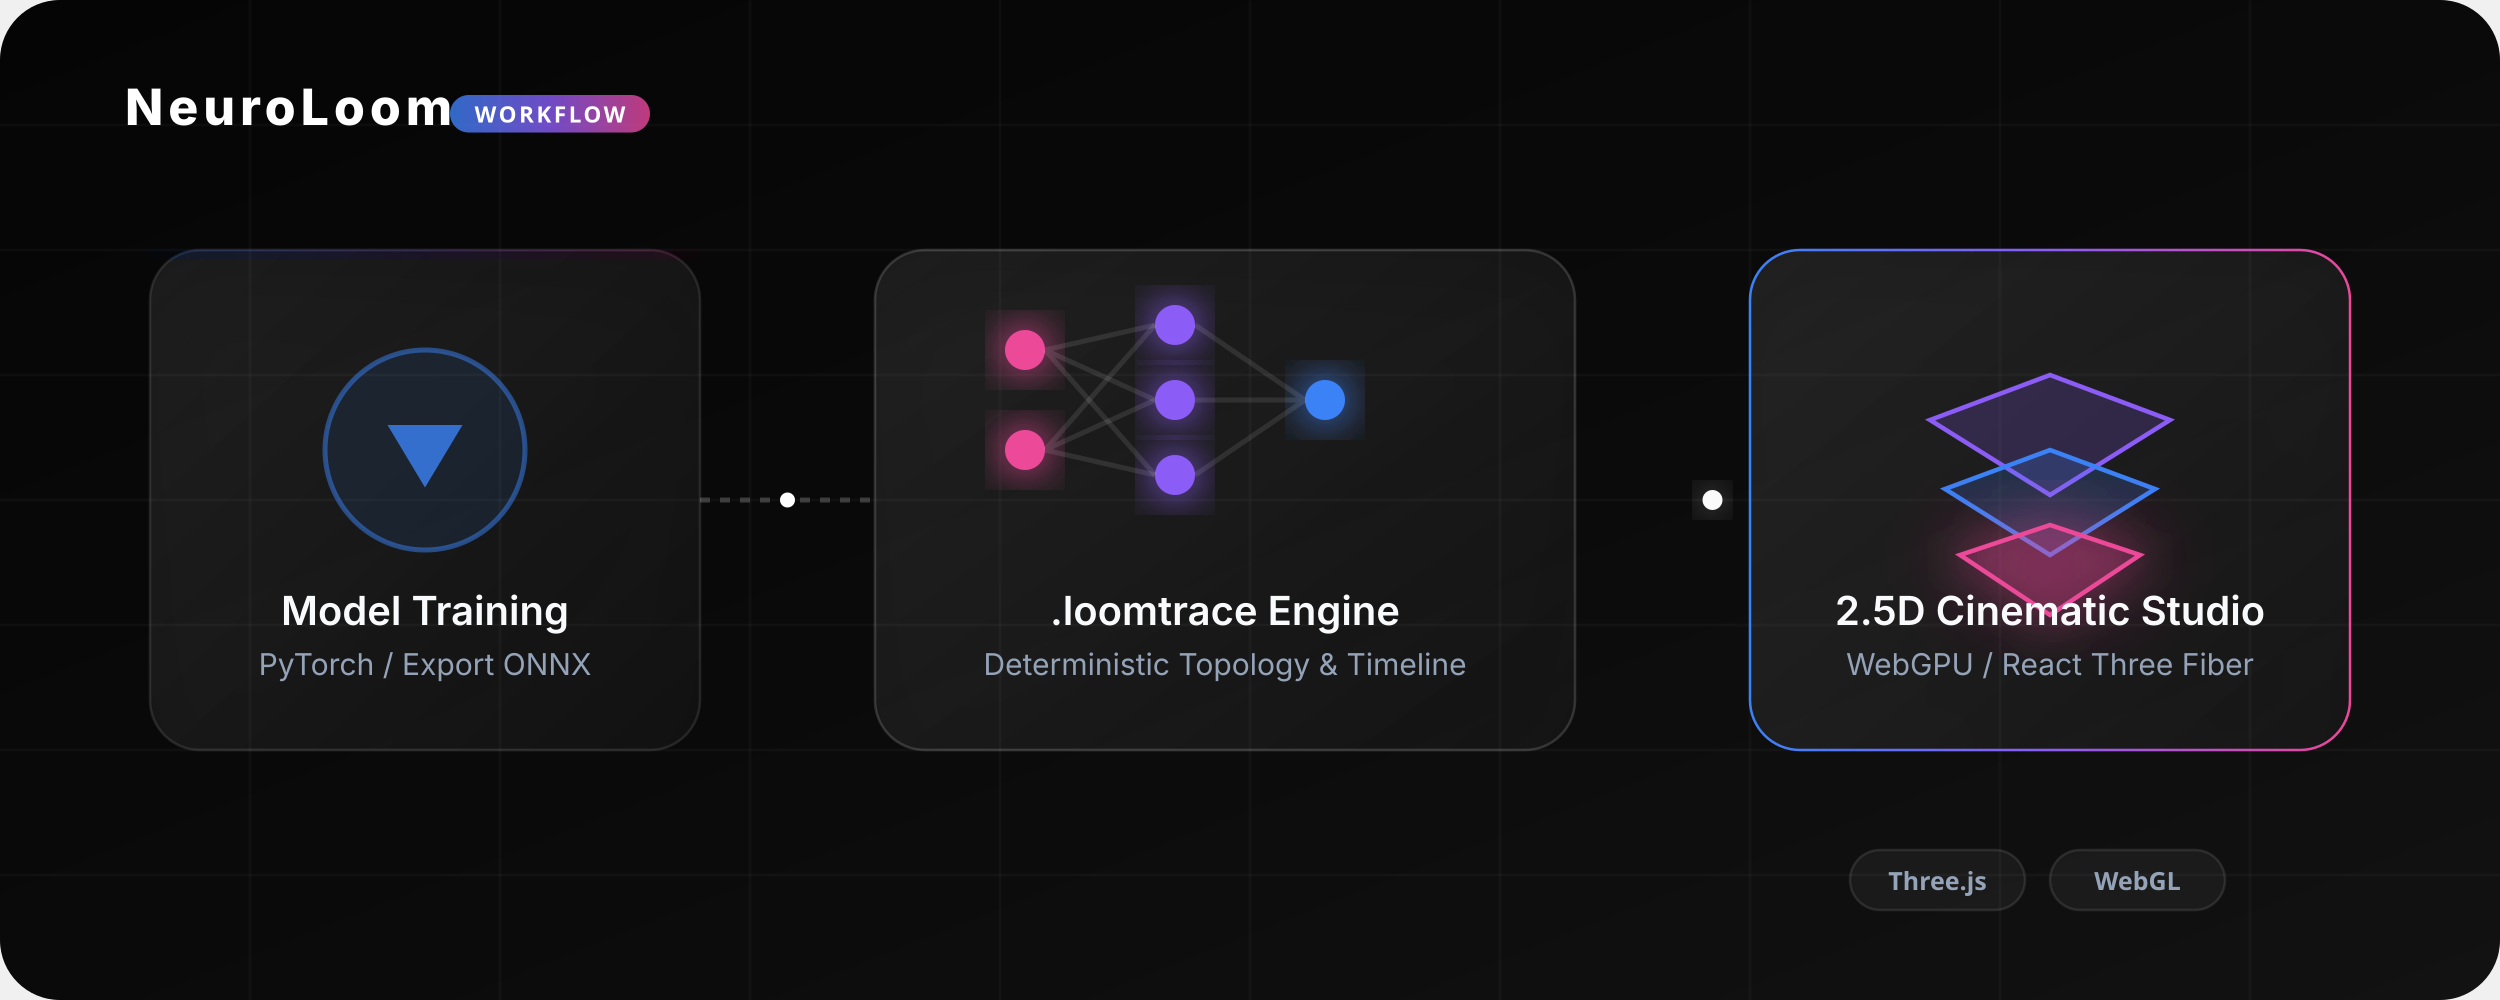
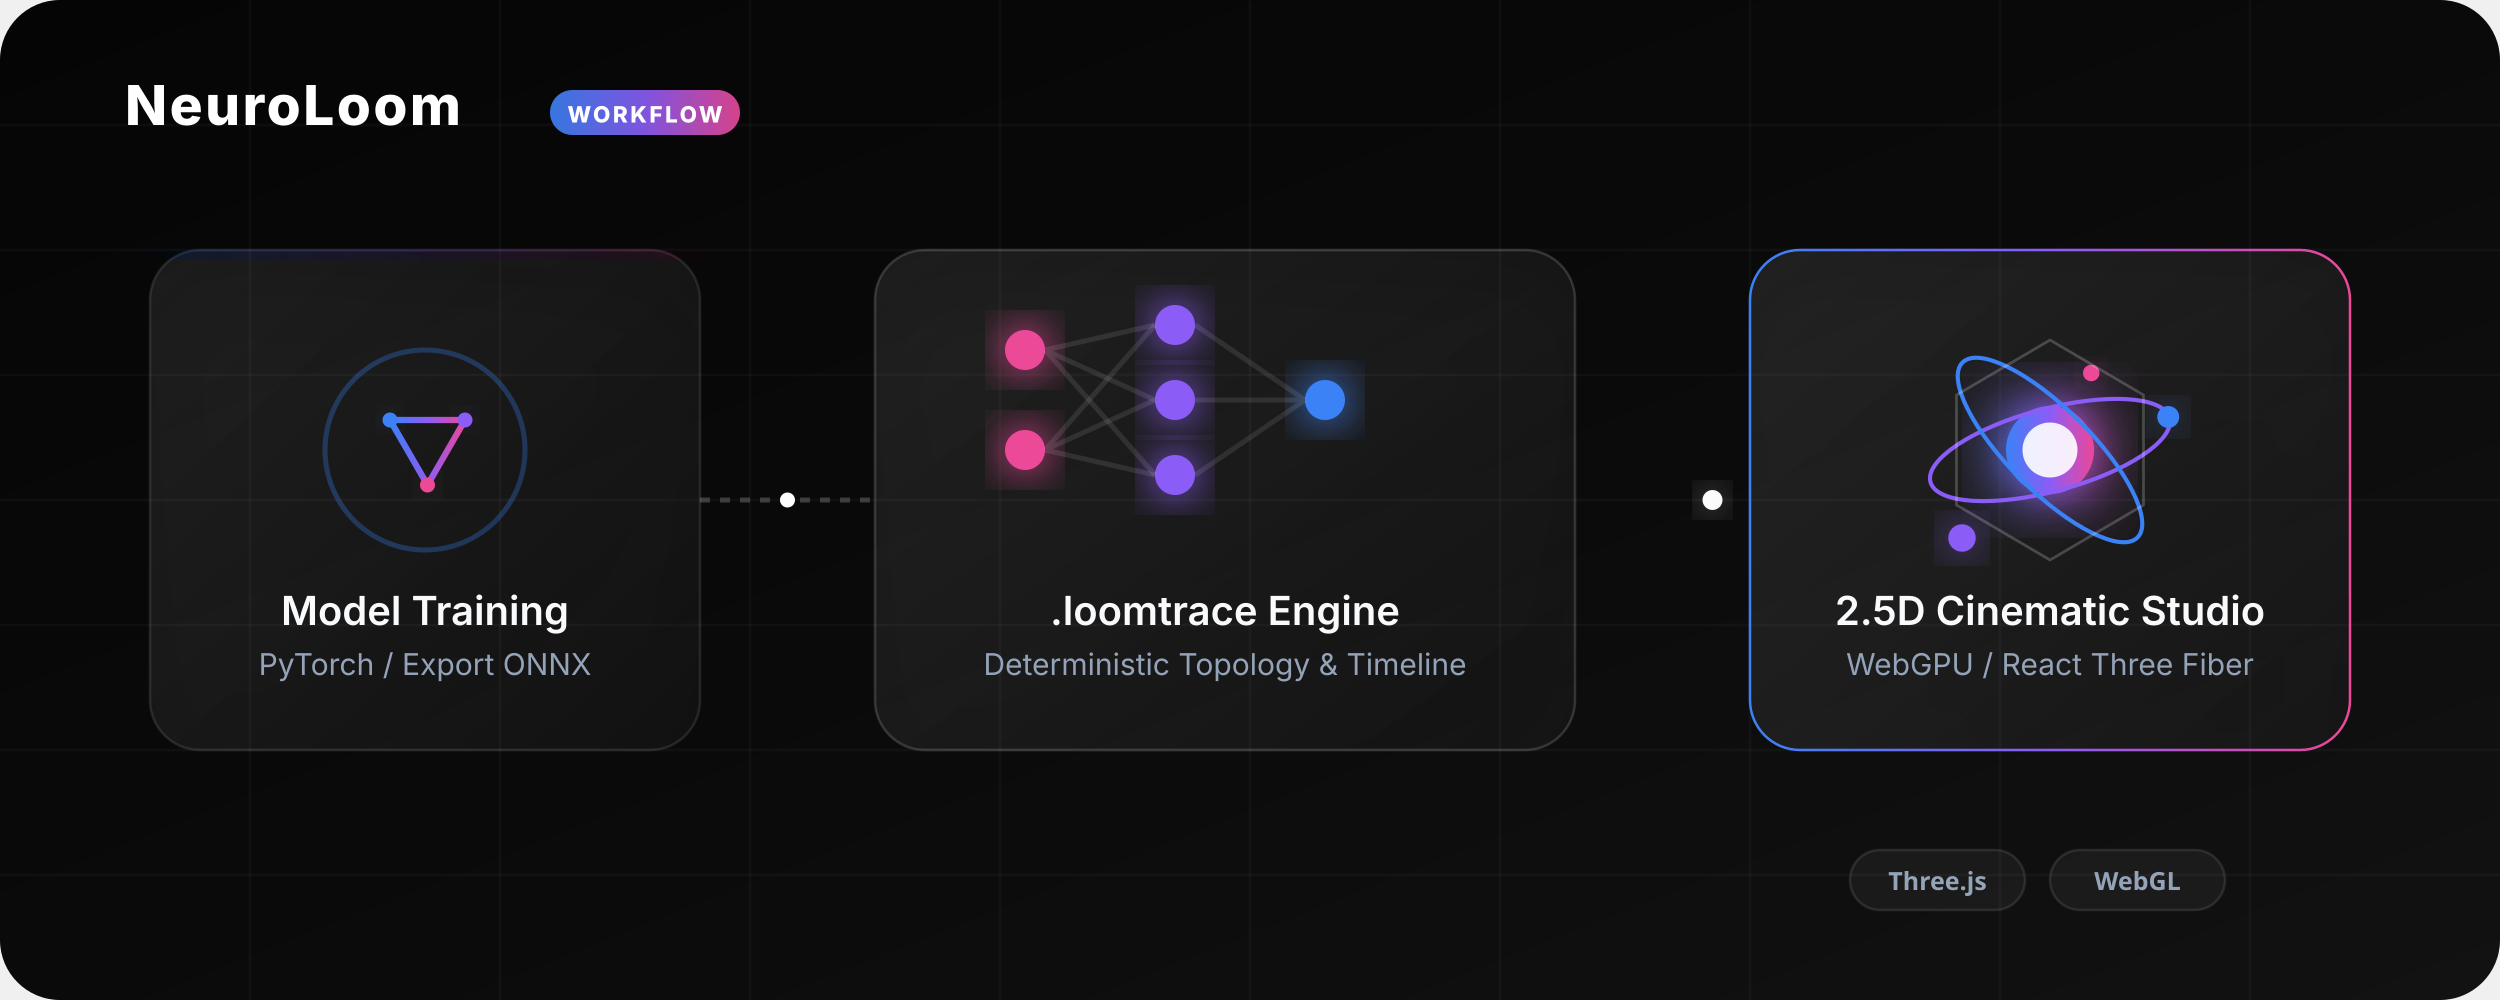
<svg xmlns="http://www.w3.org/2000/svg" viewBox="0 0 1000 400" width="100%" height="auto">
  <defs>
    <linearGradient id="bg" x1="0%" y1="0%" x2="100%" y2="100%">
      <stop offset="0%" stop-color="#050505" />
      <stop offset="50%" stop-color="#0a0a0a" />
      <stop offset="100%" stop-color="#121212" />
    </linearGradient>
    <linearGradient id="glowAccent" x1="0%" y1="0%" x2="100%" y2="0%">
      <stop offset="0%" stop-color="#3b82f6" />
      <stop offset="50%" stop-color="#8b5cf6" />
      <stop offset="100%" stop-color="#ec4899" />
    </linearGradient>
    <linearGradient id="glass" x1="0%" y1="0%" x2="100%" y2="100%">
      <stop offset="0%" stop-color="rgba(255, 255, 255, 0.08)" />
      <stop offset="100%" stop-color="rgba(255, 255, 255, 0.02)" />
    </linearGradient>
    <filter id="neonGlow" x="-50%" y="-50%" width="200%" height="200%">
      <feGaussianBlur stdDeviation="8" result="blur1" />
      <feGaussianBlur stdDeviation="15" result="blur2" />
      <feMerge>
        <feMergeNode in="blur2" />
        <feMergeNode in="blur1" />
        <feMergeNode in="SourceGraphic" />
      </feMerge>
    </filter>
    <filter id="glassShadow" x="-20%" y="-20%" width="140%" height="140%">
      <feDropShadow dx="0" dy="15" stdDeviation="20" flood-color="#000000" flood-opacity="0.6" />
    </filter>
  </defs>
  <rect width="1000" height="400" rx="24" fill="url(#bg)" />
  <g stroke="rgba(255,255,255,0.03)" stroke-width="1">
    <path d="M 0 50 L 1000 50 M 0 100 L 1000 100 M 0 150 L 1000 150 M 0 200 L 1000 200 M 0 250 L 1000 250 M 0 300 L 1000 300 M 0 350 L 1000 350" />
    <path d="M 100 0 L 100 400 M 200 0 L 200 400 M 300 0 L 300 400 M 400 0 L 400 400 M 500 0 L 500 400 M 600 0 L 600 400 M 700 0 L 700 400 M 800 0 L 800 400 M 900 0 L 900 400" />
  </g>
-   <text x="50" y="50" font-family="system-ui, -apple-system, sans-serif" font-size="20" font-weight="800" fill="#ffffff" letter-spacing="2">NeuroLoom</text>
-   <rect x="180" y="38" width="80" height="15" rx="7.5" fill="url(#glowAccent)" opacity="0.8" />
-   <text x="220" y="49" font-family="system-ui" font-size="9" font-weight="700" fill="#ffffff" text-anchor="middle" letter-spacing="1">WORKFLOW</text>
+   <text x="50" y="50" font-family="system-ui, -apple-system, sans-serif" font-size="22" font-weight="800" fill="#ffffff" letter-spacing="1">NeuroLoom</text>
+   <rect x="220" y="36" width="76" height="18" rx="9" fill="url(#glowAccent)" opacity="0.9" />
+   <text x="258" y="49" font-family="system-ui, -apple-system, sans-serif" font-size="9" font-weight="800" fill="#ffffff" text-anchor="middle" letter-spacing="1">WORKFLOW</text>
  <path d="M 280 200 Q 350 200 350 200" fill="none" stroke="rgba(255,255,255,0.2)" stroke-width="2" stroke-dasharray="4,4" />
  <path d="M 650 200 Q 720 200 720 200" fill="none" stroke="url(#glowAccent)" stroke-width="3" filter="url(#neonGlow)" />
  <circle cx="315" cy="200" r="3" fill="#ffffff" />
  <circle cx="685" cy="200" r="4" fill="#ffffff" filter="url(#neonGlow)" />
  <g font-family="system-ui, -apple-system, sans-serif">
    <g transform="translate(60, 100)">
      <rect width="220" height="200" rx="20" fill="url(#glass)" stroke="rgba(255,255,255,0.1)" stroke-width="1" filter="url(#glassShadow)" />
      <rect width="220" height="4" fill="url(#glowAccent)" opacity="0.6" style="mix-blend-mode: overlay;" />
-       <circle cx="110" cy="80" r="40" fill="rgba(59,130,246,0.1)" stroke="rgba(59,130,246,0.5)" stroke-width="2" />
-       <path d="M95 70 L125 70 L110 95 Z" fill="rgba(59,130,246,0.8)" />
+       <circle cx="110" cy="80" r="40" fill="none" stroke="rgba(59,130,246,0.3)" stroke-width="2" />
+       <path d="M96 68 L126 68 L111 94 Z" fill="none" stroke="url(#glowAccent)" stroke-width="2.5" stroke-linejoin="round" />
+       <circle cx="111" cy="94" r="3" fill="#ec4899" filter="url(#neonGlow)" />
+       <circle cx="96" cy="68" r="3" fill="#3b82f6" filter="url(#neonGlow)" />
+       <circle cx="126" cy="68" r="3" fill="#8b5cf6" filter="url(#neonGlow)" />
      <text x="110" y="150" text-anchor="middle" font-size="16" font-weight="600" fill="#f8fafc">Model Training</text>
      <text x="110" y="170" text-anchor="middle" font-size="12" fill="#94a3b8">PyTorch / Export ONNX</text>
    </g>
    <g transform="translate(350, 100)">
      <rect width="280" height="200" rx="20" fill="url(#glass)" stroke="rgba(255,255,255,0.15)" stroke-width="1" filter="url(#glassShadow)" />
      <g transform="translate(60, 60)">
        <circle cx="0" cy="-20" r="8" fill="#ec4899" filter="url(#neonGlow)" />
        <circle cx="0" cy="20" r="8" fill="#ec4899" filter="url(#neonGlow)" />
        <circle cx="60" cy="-30" r="8" fill="#8b5cf6" filter="url(#neonGlow)" />
        <circle cx="60" cy="0" r="8" fill="#8b5cf6" filter="url(#neonGlow)" />
        <circle cx="60" cy="30" r="8" fill="#8b5cf6" filter="url(#neonGlow)" />
        <circle cx="120" cy="0" r="8" fill="#3b82f6" filter="url(#neonGlow)" />
        <path d="M 8 -20 L 52 -30 M 8 -20 L 52 0 M 8 -20 L 52 30" stroke="rgba(255,255,255,0.1)" stroke-width="2" />
        <path d="M 8 20 L 52 -30 M 8 20 L 52 0 M 8 20 L 52 30" stroke="rgba(255,255,255,0.1)" stroke-width="2" />
        <path d="M 68 -30 L 112 0 M 68 0 L 112 0 M 68 30 L 112 0" stroke="rgba(255,255,255,0.1)" stroke-width="2" />
      </g>
      <text x="140" y="150" text-anchor="middle" font-size="16" font-weight="600" fill="#f8fafc">.loomtrace Engine</text>
      <text x="140" y="170" text-anchor="middle" font-size="12" fill="#94a3b8">Deterministic Topology &amp; Timeline</text>
    </g>
    <g transform="translate(700, 100)">
      <rect width="240" height="200" rx="20" fill="url(#glass)" stroke="url(#glowAccent)" stroke-width="1" filter="url(#glassShadow)" />
-       <g transform="translate(120, 80) scale(1.2)">
-         <polygon points="0,-25 40,-10 0,15 -40,-10" fill="rgba(139, 92, 246, 0.2)" stroke="#8b5cf6" stroke-width="1.5" />
-         <polygon points="0,-15 35,-2 0,20 -35,-2" fill="rgba(59, 130, 246, 0.2)" stroke="#3b82f6" stroke-width="1.5" transform="translate(0, 15)" />
-         <polygon points="0,-5 30,5 0,25 -30,5" fill="rgba(236, 72, 153, 0.2)" stroke="#ec4899" stroke-width="1.5" filter="url(#neonGlow)" transform="translate(0, 30)" />
+       <g transform="translate(120, 80) scale(1.1)">
+         <circle cx="0" cy="0" r="16" fill="url(#glowAccent)" filter="url(#neonGlow)" />
+         <circle cx="0" cy="0" r="10" fill="#ffffff" opacity="0.9" />
+         <ellipse cx="0" cy="0" rx="45" ry="15" fill="none" stroke="#8b5cf6" stroke-width="1.5" transform="rotate(-15)" />
+         <ellipse cx="0" cy="0" rx="45" ry="15" fill="none" stroke="#3b82f6" stroke-width="1.5" transform="rotate(45)" />
+         <circle cx="43" cy="-12" r="4" fill="#3b82f6" filter="url(#neonGlow)" />
+         <circle cx="-32" cy="32" r="5" fill="#8b5cf6" filter="url(#neonGlow)" />
+         <circle cx="15" cy="-28" r="3" fill="#ec4899" filter="url(#neonGlow)" />
+         <polygon points="0,-40 34,-20 34,20 0,40 -34,20 -34,-20" fill="none" stroke="rgba(255,255,255,0.2)" stroke-width="1" />
      </g>
      <text x="120" y="150" text-anchor="middle" font-size="16" font-weight="600" fill="#f8fafc">2.5D Cinematic Studio</text>
      <text x="120" y="170" text-anchor="middle" font-size="12" fill="#94a3b8">WebGPU / React Three Fiber</text>
    </g>
  </g>
  <g transform="translate(740, 340)">
    <rect width="70" height="24" rx="12" fill="rgba(255,255,255,0.05)" stroke="rgba(255,255,255,0.1)" />
    <text x="35" y="16" font-family="system-ui" font-size="10" font-weight="600" fill="#94a3b8" text-anchor="middle">Three.js</text>
  </g>
  <g transform="translate(820, 340)">
    <rect width="70" height="24" rx="12" fill="rgba(255,255,255,0.05)" stroke="rgba(255,255,255,0.1)" />
    <text x="35" y="16" font-family="system-ui" font-size="10" font-weight="600" fill="#94a3b8" text-anchor="middle">WebGL</text>
  </g>
</svg>
